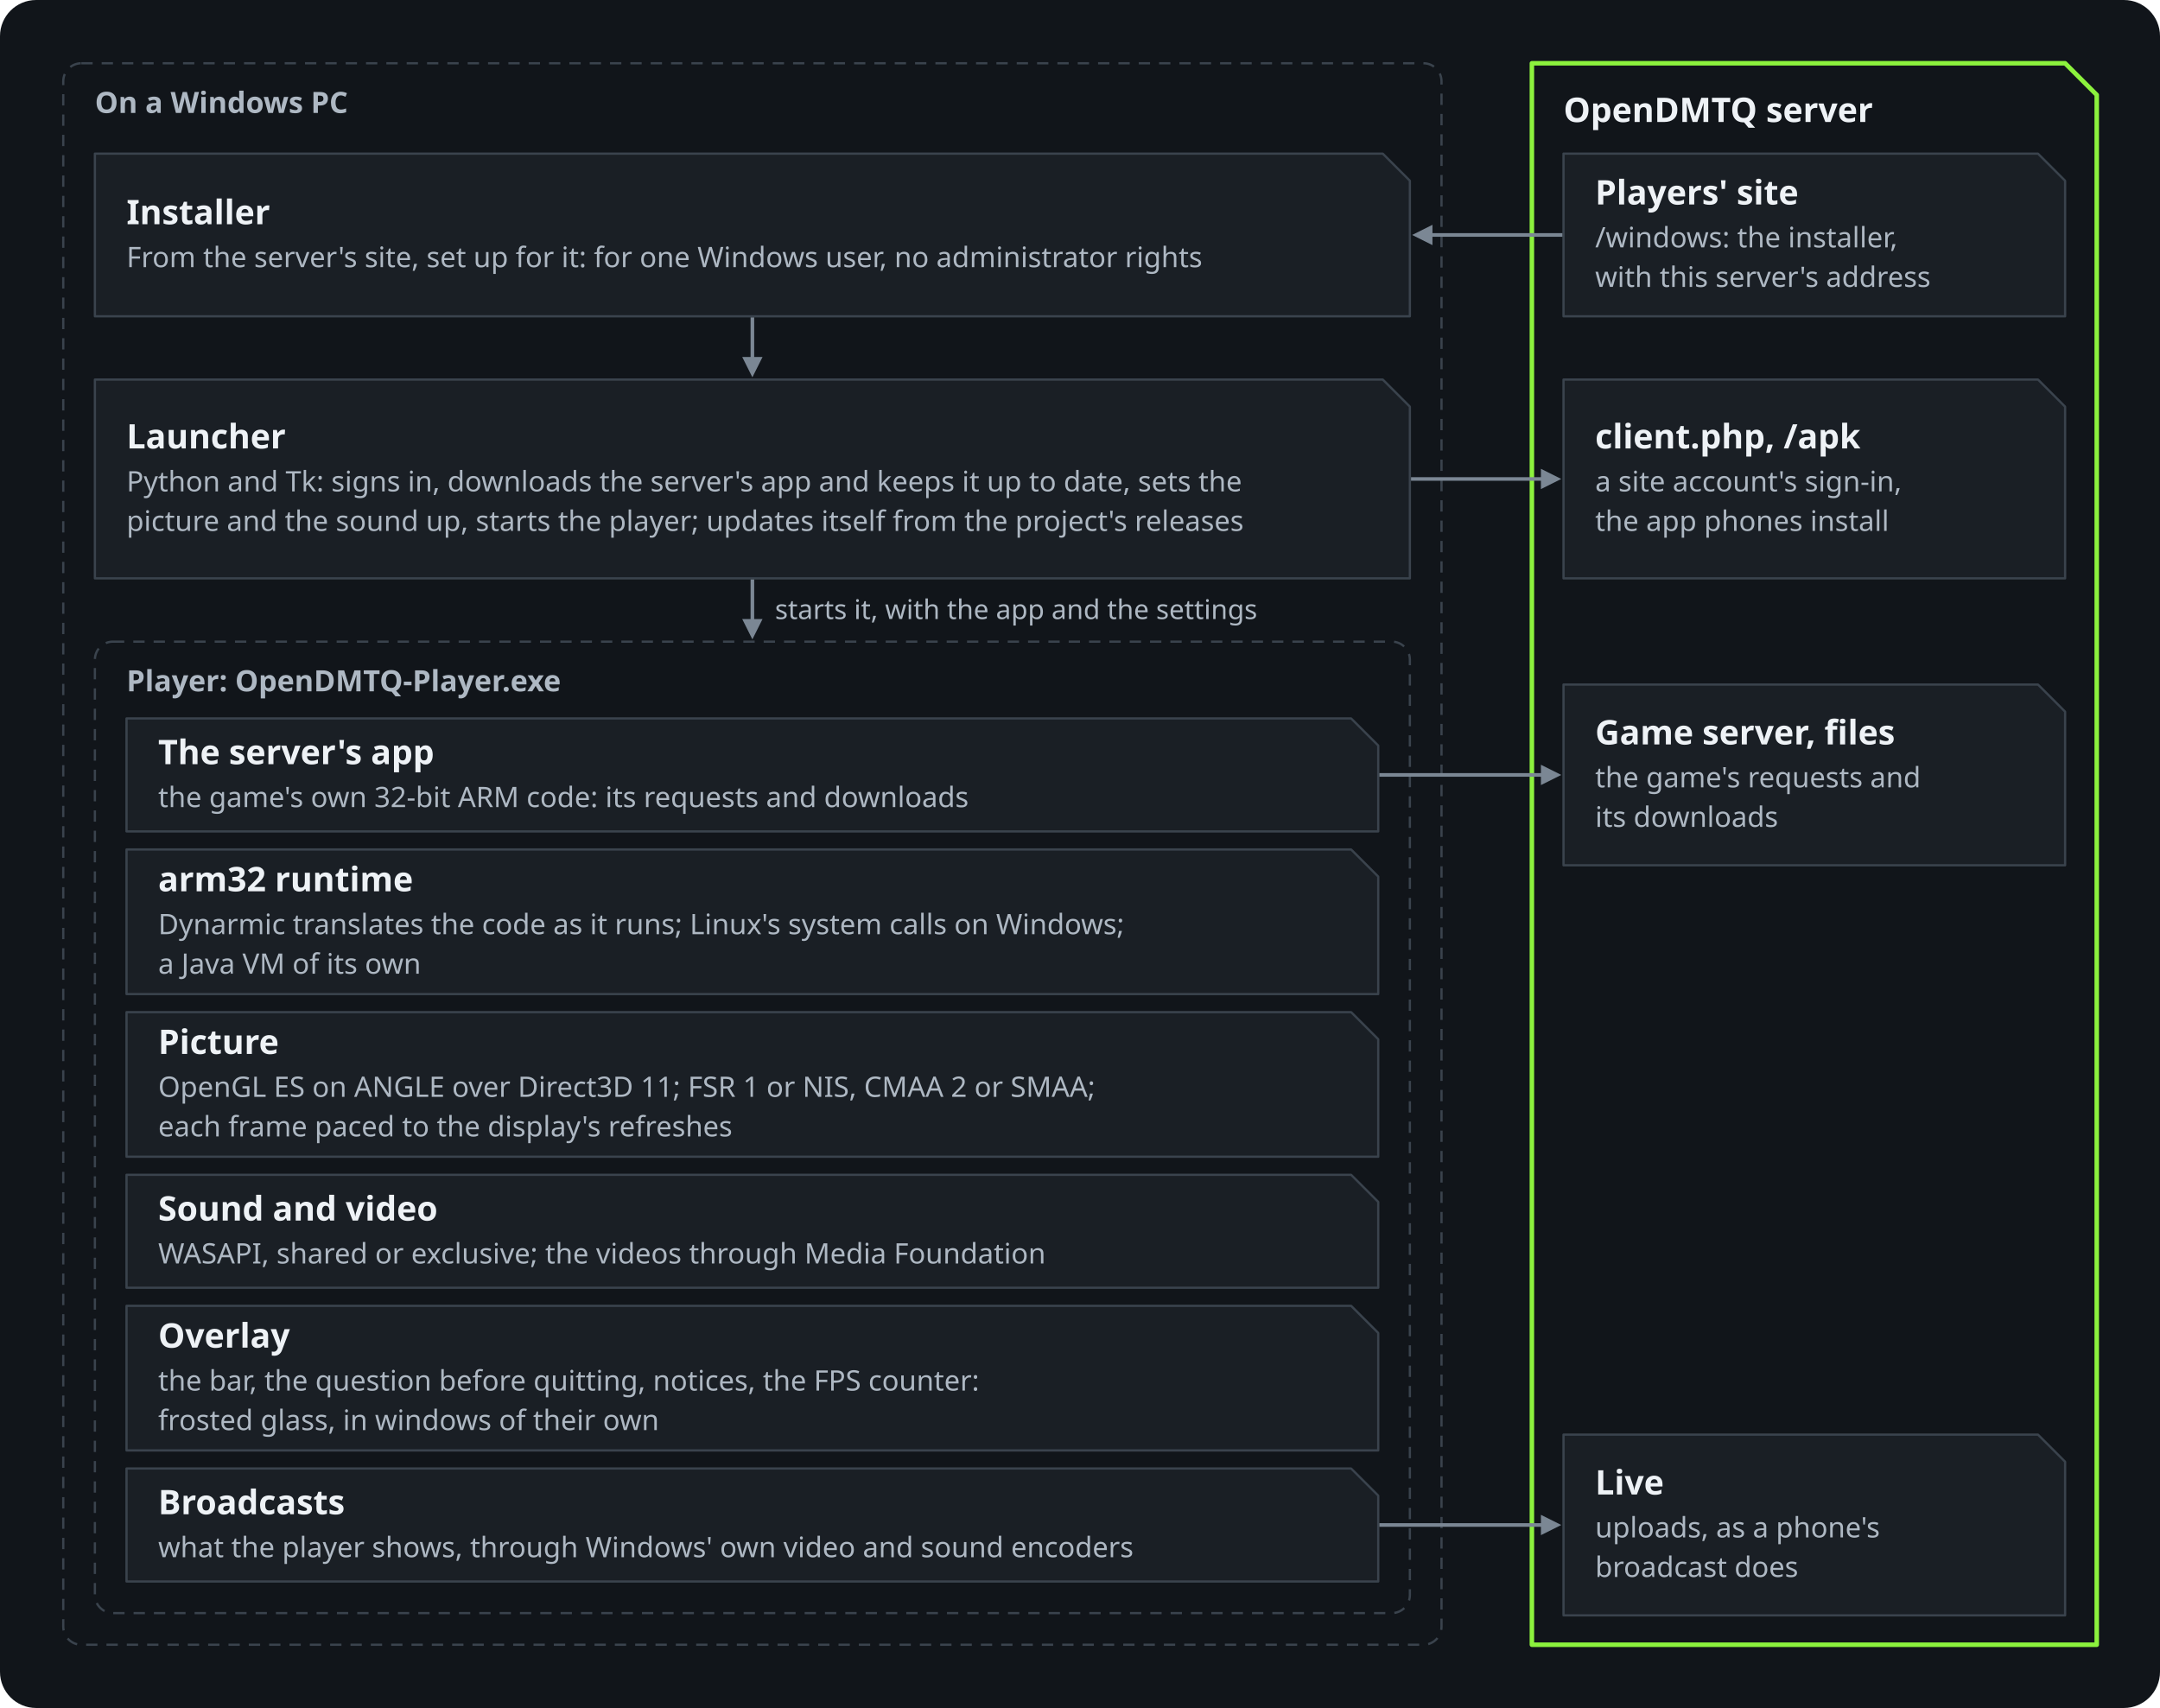
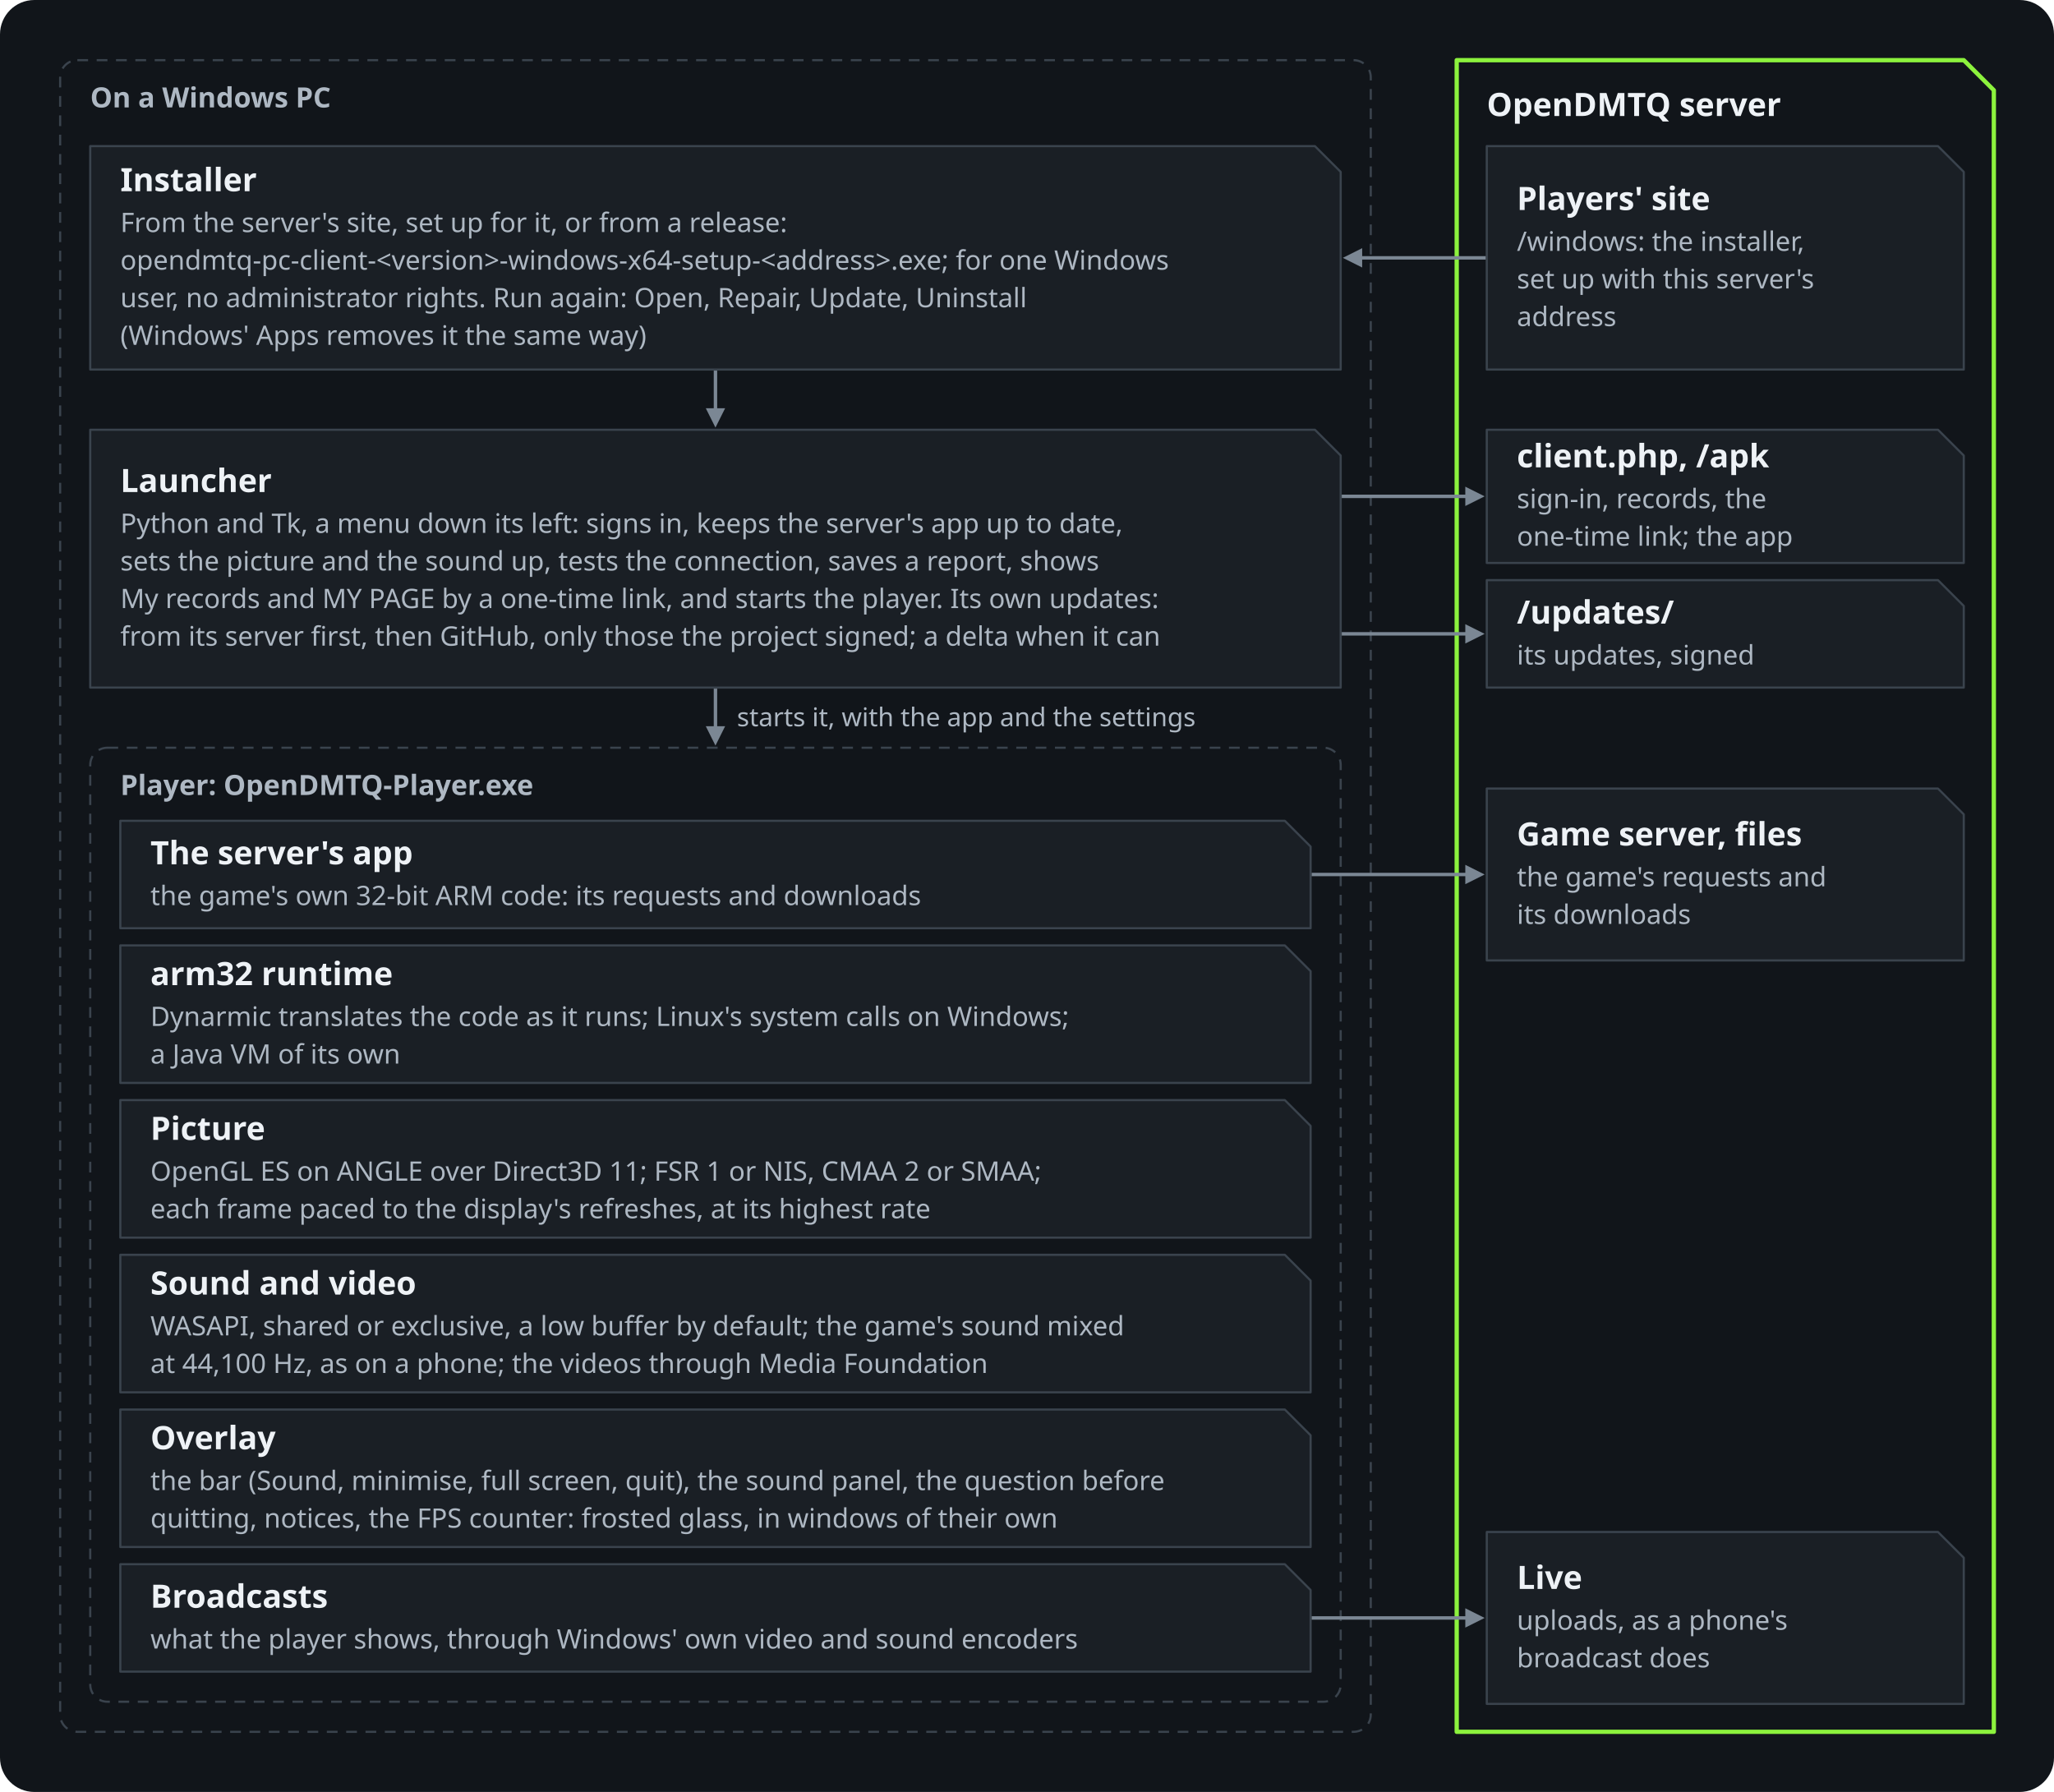
- <svg xmlns="http://www.w3.org/2000/svg" viewBox="-28 -28 956 756" width="956" height="756" font-family="-apple-system, BlinkMacSystemFont, 'Segoe UI', 'Noto Sans', 'Apple SD Gothic Neo', 'Malgun Gothic', 'Noto Sans KR', Helvetica, Arial, sans-serif" role="img" aria-label="The PC client's parts. The installer comes from the server's site, set up for that server, or from a release, and installs for one Windows user with no administrator rights. The launcher, Python and Tk, signs in with a site account through client.php, downloads the server's app from /apk and keeps it up to date, sets the picture and the sound up and starts the player; it updates itself from the project's releases. The player runs the server's app, the game's own 32-bit code: the arm32 runtime translates it with Dynarmic and gives it Linux's system calls on Windows, with a Java VM of its own; the game draws with OpenGL ES on ANGLE over Direct3D 11, through the upscalers and anti-aliasing, each frame paced to the display's refreshes; WASAPI plays its sound and Media Foundation its videos. Its overlay, the bar, the question before quitting, the notices and the FPS counter, is frosted glass in windows of its own. It sends the game's requests, downloads and broadcasts to the server as a phone does, its broadcasts made with Windows' own encoders">
-   <rect x="-28" y="-28" width="956" height="756" rx="16" fill="#11151a" />
-   <path d="M650,0 H886 L900,14 V700 H650 Z" fill="#11151a" stroke="#8cf23d" stroke-width="2" stroke-linejoin="round" />
+ <svg xmlns="http://www.w3.org/2000/svg" viewBox="-28 -28 956 834" width="956" height="834" font-family="-apple-system, BlinkMacSystemFont, 'Segoe UI', 'Noto Sans', 'Apple SD Gothic Neo', 'Malgun Gothic', 'Noto Sans KR', Helvetica, Arial, sans-serif" role="img" aria-label="The PC client's parts. The installer, opendmtq-pc-client-&lt;version&gt;-windows-x64-setup-&lt;address&gt;.exe, comes from the server's site, set up for that server, or from a release, and installs for one Windows user with no administrator rights; run again, it opens, repairs, updates or uninstalls the PC client, as Windows' Apps does. The launcher, Python and Tk with its menu down the left, signs in with a site account through client.php, downloads the server's app from /apk and keeps it up to date, sets the picture and the sound up, tests the connection to the server, saves a report, shows the player's records and opens MY PAGE by a one-time link, and starts the player; it takes its own updates from its server's /updates/ first, then from GitHub, only those the project signed, a delta package when it can. The player runs the server's app, the game's own 32-bit code: the arm32 runtime translates it with Dynarmic and gives it Linux's system calls on Windows, with a Java VM of its own; the game draws with OpenGL ES on ANGLE over Direct3D 11, through the upscalers and anti-aliasing, each frame paced to the display's refreshes at its highest rate; WASAPI plays its sound, mixed at 44,100 Hz, with a low buffer by default, and Media Foundation its videos. Its overlay, the bar with Sound, minimise, full screen and quit, the sound panel, the question before quitting, the notices and the FPS counter, is frosted glass in windows of its own. It sends the game's requests, downloads and broadcasts to the server as a phone does, its broadcasts made with Windows' own encoders">
+   <rect x="-28" y="-28" width="956" height="834" rx="16" fill="#11151a" />
+   <path d="M650,0 H886 L900,14 V778 H650 Z" fill="#11151a" stroke="#8cf23d" stroke-width="2" stroke-linejoin="round" />
  <text x="664" y="26" font-size="15" font-weight="700" fill="#eef2f6" text-anchor="start" data-box="664,886">OpenDMTQ server</text>
-   <rect x="0" y="0" width="610" height="700" rx="8" fill="#11151a" stroke="#3a434d" stroke-width="1" stroke-dasharray="5 4" />
+   <rect x="0" y="0" width="610" height="778" rx="8" fill="#11151a" stroke="#3a434d" stroke-width="1" stroke-dasharray="5 4" />
  <text x="14" y="22" font-size="13" font-weight="600" fill="#aeb8c3" text-anchor="start" data-box="14,596">On a Windows PC</text>
-   <path d="M14,40 H584 L596,52 V112 H14 Z" fill="#1a1f25" stroke="#3a434d" stroke-width="1" stroke-linejoin="round" />
-   <text x="28" y="71.25" font-size="15" font-weight="600" fill="#eef2f6" text-anchor="start" data-box="28,582">Installer</text>
-   <text x="28" y="90.25" font-size="12.5" fill="#aeb8c3" text-anchor="start" data-box="28,582">From the server's site, set up for it: for one Windows user, no administrator rights</text>
-   <path d="M664,40 H874 L886,52 V112 H664 Z" fill="#1a1f25" stroke="#3a434d" stroke-width="1" stroke-linejoin="round" />
-   <text x="678" y="62.5" font-size="15" font-weight="600" fill="#eef2f6" text-anchor="start" data-box="678,872">Players' site</text>
-   <text x="678" y="81.5" font-size="12.5" fill="#aeb8c3" text-anchor="start" data-box="678,872">/windows: the installer,</text>
-   <text x="678" y="99" font-size="12.5" fill="#aeb8c3" text-anchor="start" data-box="678,872">with this server's address</text>
-   <path d="M663.5,76 L604,76" fill="none" stroke="#7b8794" stroke-width="1.6" stroke-linejoin="round" />
-   <path d="M597,76 L606.0,71.5 L606.0,80.5 Z" fill="#7b8794" data-tip="597,76" />
-   <path d="M305,112.5 L305,132" fill="none" stroke="#7b8794" stroke-width="1.6" stroke-linejoin="round" />
-   <path d="M305,139 L300.5,130.0 L309.5,130.0 Z" fill="#7b8794" data-tip="305,139" />
-   <path d="M14,140 H584 L596,152 V228 H14 Z" fill="#1a1f25" stroke="#3a434d" stroke-width="1" stroke-linejoin="round" />
-   <text x="28" y="170.5" font-size="15" font-weight="600" fill="#eef2f6" text-anchor="start" data-box="28,582">Launcher</text>
-   <text x="28" y="189.5" font-size="12.5" fill="#aeb8c3" text-anchor="start" data-box="28,582">Python and Tk: signs in, downloads the server's app and keeps it up to date, sets the</text>
-   <text x="28" y="207" font-size="12.5" fill="#aeb8c3" text-anchor="start" data-box="28,582">picture and the sound up, starts the player; updates itself from the project's releases</text>
-   <path d="M664,140 H874 L886,152 V228 H664 Z" fill="#1a1f25" stroke="#3a434d" stroke-width="1" stroke-linejoin="round" />
-   <text x="678" y="170.5" font-size="15" font-weight="600" fill="#eef2f6" text-anchor="start" data-box="678,872">client.php, /apk</text>
-   <text x="678" y="189.5" font-size="12.5" fill="#aeb8c3" text-anchor="start" data-box="678,872">a site account's sign-in,</text>
-   <text x="678" y="207" font-size="12.5" fill="#aeb8c3" text-anchor="start" data-box="678,872">the app phones install</text>
-   <path d="M596.5,184 L656,184" fill="none" stroke="#7b8794" stroke-width="1.6" stroke-linejoin="round" />
-   <path d="M663,184 L654.0,188.5 L654.0,179.5 Z" fill="#7b8794" data-tip="663,184" />
-   <path d="M305,228.5 L305,248" fill="none" stroke="#7b8794" stroke-width="1.6" stroke-linejoin="round" />
-   <path d="M305,255 L300.5,246.0 L309.5,246.0 Z" fill="#7b8794" data-tip="305,255" />
-   <text x="315" y="246" font-size="12" fill="#aeb8c3" text-anchor="start" data-box="313,596">starts it, with the app and the settings</text>
-   <rect x="14" y="256" width="582" height="430" rx="8" fill="#11151a" stroke="#3a434d" stroke-width="1" stroke-dasharray="5 4" />
-   <text x="28" y="278" font-size="13" font-weight="600" fill="#aeb8c3" text-anchor="start" data-box="28,582">Player: OpenDMTQ-Player.exe</text>
-   <path d="M28,290 H570 L582,302 V340 H28 Z" fill="#1a1f25" stroke="#3a434d" stroke-width="1" stroke-linejoin="round" />
-   <text x="42" y="310.25" font-size="15" font-weight="600" fill="#eef2f6" text-anchor="start" data-box="42,568">The server's app</text>
-   <text x="42" y="329.25" font-size="12.5" fill="#aeb8c3" text-anchor="start" data-box="42,568">the game's own 32-bit ARM code: its requests and downloads</text>
-   <path d="M28,348 H570 L582,360 V412 H28 Z" fill="#1a1f25" stroke="#3a434d" stroke-width="1" stroke-linejoin="round" />
-   <text x="42" y="366.5" font-size="15" font-weight="600" fill="#eef2f6" text-anchor="start" data-box="42,568">arm32 runtime</text>
-   <text x="42" y="385.5" font-size="12.5" fill="#aeb8c3" text-anchor="start" data-box="42,568">Dynarmic translates the code as it runs; Linux's system calls on Windows;</text>
-   <text x="42" y="403" font-size="12.5" fill="#aeb8c3" text-anchor="start" data-box="42,568">a Java VM of its own</text>
-   <path d="M28,420 H570 L582,432 V484 H28 Z" fill="#1a1f25" stroke="#3a434d" stroke-width="1" stroke-linejoin="round" />
-   <text x="42" y="438.5" font-size="15" font-weight="600" fill="#eef2f6" text-anchor="start" data-box="42,568">Picture</text>
-   <text x="42" y="457.5" font-size="12.5" fill="#aeb8c3" text-anchor="start" data-box="42,568">OpenGL ES on ANGLE over Direct3D 11; FSR 1 or NIS, CMAA 2 or SMAA;</text>
-   <text x="42" y="475" font-size="12.5" fill="#aeb8c3" text-anchor="start" data-box="42,568">each frame paced to the display's refreshes</text>
-   <path d="M28,492 H570 L582,504 V542 H28 Z" fill="#1a1f25" stroke="#3a434d" stroke-width="1" stroke-linejoin="round" />
-   <text x="42" y="512.25" font-size="15" font-weight="600" fill="#eef2f6" text-anchor="start" data-box="42,568">Sound and video</text>
-   <text x="42" y="531.25" font-size="12.5" fill="#aeb8c3" text-anchor="start" data-box="42,568">WASAPI, shared or exclusive; the videos through Media Foundation</text>
-   <path d="M28,550 H570 L582,562 V614 H28 Z" fill="#1a1f25" stroke="#3a434d" stroke-width="1" stroke-linejoin="round" />
-   <text x="42" y="568.5" font-size="15" font-weight="600" fill="#eef2f6" text-anchor="start" data-box="42,568">Overlay</text>
-   <text x="42" y="587.5" font-size="12.5" fill="#aeb8c3" text-anchor="start" data-box="42,568">the bar, the question before quitting, notices, the FPS counter:</text>
-   <text x="42" y="605" font-size="12.5" fill="#aeb8c3" text-anchor="start" data-box="42,568">frosted glass, in windows of their own</text>
-   <path d="M28,622 H570 L582,634 V672 H28 Z" fill="#1a1f25" stroke="#3a434d" stroke-width="1" stroke-linejoin="round" />
-   <text x="42" y="642.25" font-size="15" font-weight="600" fill="#eef2f6" text-anchor="start" data-box="42,568">Broadcasts</text>
-   <text x="42" y="661.25" font-size="12.5" fill="#aeb8c3" text-anchor="start" data-box="42,568">what the player shows, through Windows' own video and sound encoders</text>
-   <path d="M664,275 H874 L886,287 V355 H664 Z" fill="#1a1f25" stroke="#3a434d" stroke-width="1" stroke-linejoin="round" />
-   <text x="678" y="301.5" font-size="15" font-weight="600" fill="#eef2f6" text-anchor="start" data-box="678,872">Game server, files</text>
-   <text x="678" y="320.5" font-size="12.5" fill="#aeb8c3" text-anchor="start" data-box="678,872">the game's requests and</text>
-   <text x="678" y="338" font-size="12.5" fill="#aeb8c3" text-anchor="start" data-box="678,872">its downloads</text>
-   <path d="M582.5,315 L656,315" fill="none" stroke="#7b8794" stroke-width="1.6" stroke-linejoin="round" />
-   <path d="M663,315 L654.0,319.5 L654.0,310.5 Z" fill="#7b8794" data-tip="663,315" />
-   <path d="M664,607 H874 L886,619 V687 H664 Z" fill="#1a1f25" stroke="#3a434d" stroke-width="1" stroke-linejoin="round" />
-   <text x="678" y="633.5" font-size="15" font-weight="600" fill="#eef2f6" text-anchor="start" data-box="678,872">Live</text>
-   <text x="678" y="652.5" font-size="12.5" fill="#aeb8c3" text-anchor="start" data-box="678,872">uploads, as a phone's</text>
-   <text x="678" y="670" font-size="12.5" fill="#aeb8c3" text-anchor="start" data-box="678,872">broadcast does</text>
-   <path d="M582.5,647 L656,647" fill="none" stroke="#7b8794" stroke-width="1.6" stroke-linejoin="round" />
-   <path d="M663,647 L654.0,651.5 L654.0,642.5 Z" fill="#7b8794" data-tip="663,647" />
+   <path d="M14,40 H584 L596,52 V144 H14 Z" fill="#1a1f25" stroke="#3a434d" stroke-width="1" stroke-linejoin="round" />
+   <text x="28" y="61" font-size="15" font-weight="600" fill="#eef2f6" text-anchor="start" data-box="28,582">Installer</text>
+   <text x="28" y="80" font-size="12.5" fill="#aeb8c3" text-anchor="start" data-box="28,582">From the server's site, set up for it, or from a release:</text>
+   <text x="28" y="97.5" font-size="12.5" fill="#aeb8c3" text-anchor="start" data-box="28,582">opendmtq-pc-client-&lt;version&gt;-windows-x64-setup-&lt;address&gt;.exe; for one Windows</text>
+   <text x="28" y="115" font-size="12.5" fill="#aeb8c3" text-anchor="start" data-box="28,582">user, no administrator rights. Run again: Open, Repair, Update, Uninstall</text>
+   <text x="28" y="132.5" font-size="12.5" fill="#aeb8c3" text-anchor="start" data-box="28,582">(Windows' Apps removes it the same way)</text>
+   <path d="M664,40 H874 L886,52 V144 H664 Z" fill="#1a1f25" stroke="#3a434d" stroke-width="1" stroke-linejoin="round" />
+   <text x="678" y="69.75" font-size="15" font-weight="600" fill="#eef2f6" text-anchor="start" data-box="678,872">Players' site</text>
+   <text x="678" y="88.75" font-size="12.5" fill="#aeb8c3" text-anchor="start" data-box="678,872">/windows: the installer,</text>
+   <text x="678" y="106.25" font-size="12.5" fill="#aeb8c3" text-anchor="start" data-box="678,872">set up with this server's</text>
+   <text x="678" y="123.75" font-size="12.5" fill="#aeb8c3" text-anchor="start" data-box="678,872">address</text>
+   <path d="M663.5,92 L604,92" fill="none" stroke="#7b8794" stroke-width="1.6" stroke-linejoin="round" />
+   <path d="M597,92 L606.0,87.5 L606.0,96.5 Z" fill="#7b8794" data-tip="597,92" />
+   <path d="M305,144.5 L305,164" fill="none" stroke="#7b8794" stroke-width="1.6" stroke-linejoin="round" />
+   <path d="M305,171 L300.5,162.0 L309.5,162.0 Z" fill="#7b8794" data-tip="305,171" />
+   <path d="M14,172 H584 L596,184 V292 H14 Z" fill="#1a1f25" stroke="#3a434d" stroke-width="1" stroke-linejoin="round" />
+   <text x="28" y="201" font-size="15" font-weight="600" fill="#eef2f6" text-anchor="start" data-box="28,582">Launcher</text>
+   <text x="28" y="220" font-size="12.5" fill="#aeb8c3" text-anchor="start" data-box="28,582">Python and Tk, a menu down its left: signs in, keeps the server's app up to date,</text>
+   <text x="28" y="237.5" font-size="12.5" fill="#aeb8c3" text-anchor="start" data-box="28,582">sets the picture and the sound up, tests the connection, saves a report, shows</text>
+   <text x="28" y="255" font-size="12.5" fill="#aeb8c3" text-anchor="start" data-box="28,582">My records and MY PAGE by a one-time link, and starts the player. Its own updates:</text>
+   <text x="28" y="272.5" font-size="12.5" fill="#aeb8c3" text-anchor="start" data-box="28,582">from its server first, then GitHub, only those the project signed; a delta when it can</text>
+   <path d="M664,172 H874 L886,184 V234 H664 Z" fill="#1a1f25" stroke="#3a434d" stroke-width="1" stroke-linejoin="round" />
+   <text x="678" y="189.5" font-size="15" font-weight="600" fill="#eef2f6" text-anchor="start" data-box="678,872">client.php, /apk</text>
+   <text x="678" y="208.5" font-size="12.5" fill="#aeb8c3" text-anchor="start" data-box="678,872">sign-in, records, the</text>
+   <text x="678" y="226" font-size="12.5" fill="#aeb8c3" text-anchor="start" data-box="678,872">one-time link; the app</text>
+   <path d="M596.5,203 L656,203" fill="none" stroke="#7b8794" stroke-width="1.6" stroke-linejoin="round" />
+   <path d="M663,203 L654.0,207.5 L654.0,198.5 Z" fill="#7b8794" data-tip="663,203" />
+   <path d="M664,242 H874 L886,254 V292 H664 Z" fill="#1a1f25" stroke="#3a434d" stroke-width="1" stroke-linejoin="round" />
+   <text x="678" y="262.25" font-size="15" font-weight="600" fill="#eef2f6" text-anchor="start" data-box="678,872">/updates/</text>
+   <text x="678" y="281.25" font-size="12.5" fill="#aeb8c3" text-anchor="start" data-box="678,872">its updates, signed</text>
+   <path d="M596.5,267 L656,267" fill="none" stroke="#7b8794" stroke-width="1.6" stroke-linejoin="round" />
+   <path d="M663,267 L654.0,271.5 L654.0,262.5 Z" fill="#7b8794" data-tip="663,267" />
+   <path d="M305,292.5 L305,312" fill="none" stroke="#7b8794" stroke-width="1.6" stroke-linejoin="round" />
+   <path d="M305,319 L300.5,310.0 L309.5,310.0 Z" fill="#7b8794" data-tip="305,319" />
+   <text x="315" y="310" font-size="12" fill="#aeb8c3" text-anchor="start" data-box="313,596">starts it, with the app and the settings</text>
+   <rect x="14" y="320" width="582" height="444" rx="8" fill="#11151a" stroke="#3a434d" stroke-width="1" stroke-dasharray="5 4" />
+   <text x="28" y="342" font-size="13" font-weight="600" fill="#aeb8c3" text-anchor="start" data-box="28,582">Player: OpenDMTQ-Player.exe</text>
+   <path d="M28,354 H570 L582,366 V404 H28 Z" fill="#1a1f25" stroke="#3a434d" stroke-width="1" stroke-linejoin="round" />
+   <text x="42" y="374.25" font-size="15" font-weight="600" fill="#eef2f6" text-anchor="start" data-box="42,568">The server's app</text>
+   <text x="42" y="393.25" font-size="12.5" fill="#aeb8c3" text-anchor="start" data-box="42,568">the game's own 32-bit ARM code: its requests and downloads</text>
+   <path d="M28,412 H570 L582,424 V476 H28 Z" fill="#1a1f25" stroke="#3a434d" stroke-width="1" stroke-linejoin="round" />
+   <text x="42" y="430.5" font-size="15" font-weight="600" fill="#eef2f6" text-anchor="start" data-box="42,568">arm32 runtime</text>
+   <text x="42" y="449.5" font-size="12.5" fill="#aeb8c3" text-anchor="start" data-box="42,568">Dynarmic translates the code as it runs; Linux's system calls on Windows;</text>
+   <text x="42" y="467" font-size="12.5" fill="#aeb8c3" text-anchor="start" data-box="42,568">a Java VM of its own</text>
+   <path d="M28,484 H570 L582,496 V548 H28 Z" fill="#1a1f25" stroke="#3a434d" stroke-width="1" stroke-linejoin="round" />
+   <text x="42" y="502.5" font-size="15" font-weight="600" fill="#eef2f6" text-anchor="start" data-box="42,568">Picture</text>
+   <text x="42" y="521.5" font-size="12.5" fill="#aeb8c3" text-anchor="start" data-box="42,568">OpenGL ES on ANGLE over Direct3D 11; FSR 1 or NIS, CMAA 2 or SMAA;</text>
+   <text x="42" y="539" font-size="12.5" fill="#aeb8c3" text-anchor="start" data-box="42,568">each frame paced to the display's refreshes, at its highest rate</text>
+   <path d="M28,556 H570 L582,568 V620 H28 Z" fill="#1a1f25" stroke="#3a434d" stroke-width="1" stroke-linejoin="round" />
+   <text x="42" y="574.5" font-size="15" font-weight="600" fill="#eef2f6" text-anchor="start" data-box="42,568">Sound and video</text>
+   <text x="42" y="593.5" font-size="12.5" fill="#aeb8c3" text-anchor="start" data-box="42,568">WASAPI, shared or exclusive, a low buffer by default; the game's sound mixed</text>
+   <text x="42" y="611" font-size="12.5" fill="#aeb8c3" text-anchor="start" data-box="42,568">at 44,100 Hz, as on a phone; the videos through Media Foundation</text>
+   <path d="M28,628 H570 L582,640 V692 H28 Z" fill="#1a1f25" stroke="#3a434d" stroke-width="1" stroke-linejoin="round" />
+   <text x="42" y="646.5" font-size="15" font-weight="600" fill="#eef2f6" text-anchor="start" data-box="42,568">Overlay</text>
+   <text x="42" y="665.5" font-size="12.5" fill="#aeb8c3" text-anchor="start" data-box="42,568">the bar (Sound, minimise, full screen, quit), the sound panel, the question before</text>
+   <text x="42" y="683" font-size="12.5" fill="#aeb8c3" text-anchor="start" data-box="42,568">quitting, notices, the FPS counter: frosted glass, in windows of their own</text>
+   <path d="M28,700 H570 L582,712 V750 H28 Z" fill="#1a1f25" stroke="#3a434d" stroke-width="1" stroke-linejoin="round" />
+   <text x="42" y="720.25" font-size="15" font-weight="600" fill="#eef2f6" text-anchor="start" data-box="42,568">Broadcasts</text>
+   <text x="42" y="739.25" font-size="12.5" fill="#aeb8c3" text-anchor="start" data-box="42,568">what the player shows, through Windows' own video and sound encoders</text>
+   <path d="M664,339 H874 L886,351 V419 H664 Z" fill="#1a1f25" stroke="#3a434d" stroke-width="1" stroke-linejoin="round" />
+   <text x="678" y="365.5" font-size="15" font-weight="600" fill="#eef2f6" text-anchor="start" data-box="678,872">Game server, files</text>
+   <text x="678" y="384.5" font-size="12.5" fill="#aeb8c3" text-anchor="start" data-box="678,872">the game's requests and</text>
+   <text x="678" y="402" font-size="12.5" fill="#aeb8c3" text-anchor="start" data-box="678,872">its downloads</text>
+   <path d="M582.5,379 L656,379" fill="none" stroke="#7b8794" stroke-width="1.6" stroke-linejoin="round" />
+   <path d="M663,379 L654.0,383.5 L654.0,374.5 Z" fill="#7b8794" data-tip="663,379" />
+   <path d="M664,685 H874 L886,697 V765 H664 Z" fill="#1a1f25" stroke="#3a434d" stroke-width="1" stroke-linejoin="round" />
+   <text x="678" y="711.5" font-size="15" font-weight="600" fill="#eef2f6" text-anchor="start" data-box="678,872">Live</text>
+   <text x="678" y="730.5" font-size="12.5" fill="#aeb8c3" text-anchor="start" data-box="678,872">uploads, as a phone's</text>
+   <text x="678" y="748" font-size="12.5" fill="#aeb8c3" text-anchor="start" data-box="678,872">broadcast does</text>
+   <path d="M582.5,725 L656,725" fill="none" stroke="#7b8794" stroke-width="1.6" stroke-linejoin="round" />
+   <path d="M663,725 L654.0,729.5 L654.0,720.5 Z" fill="#7b8794" data-tip="663,725" />
</svg>
